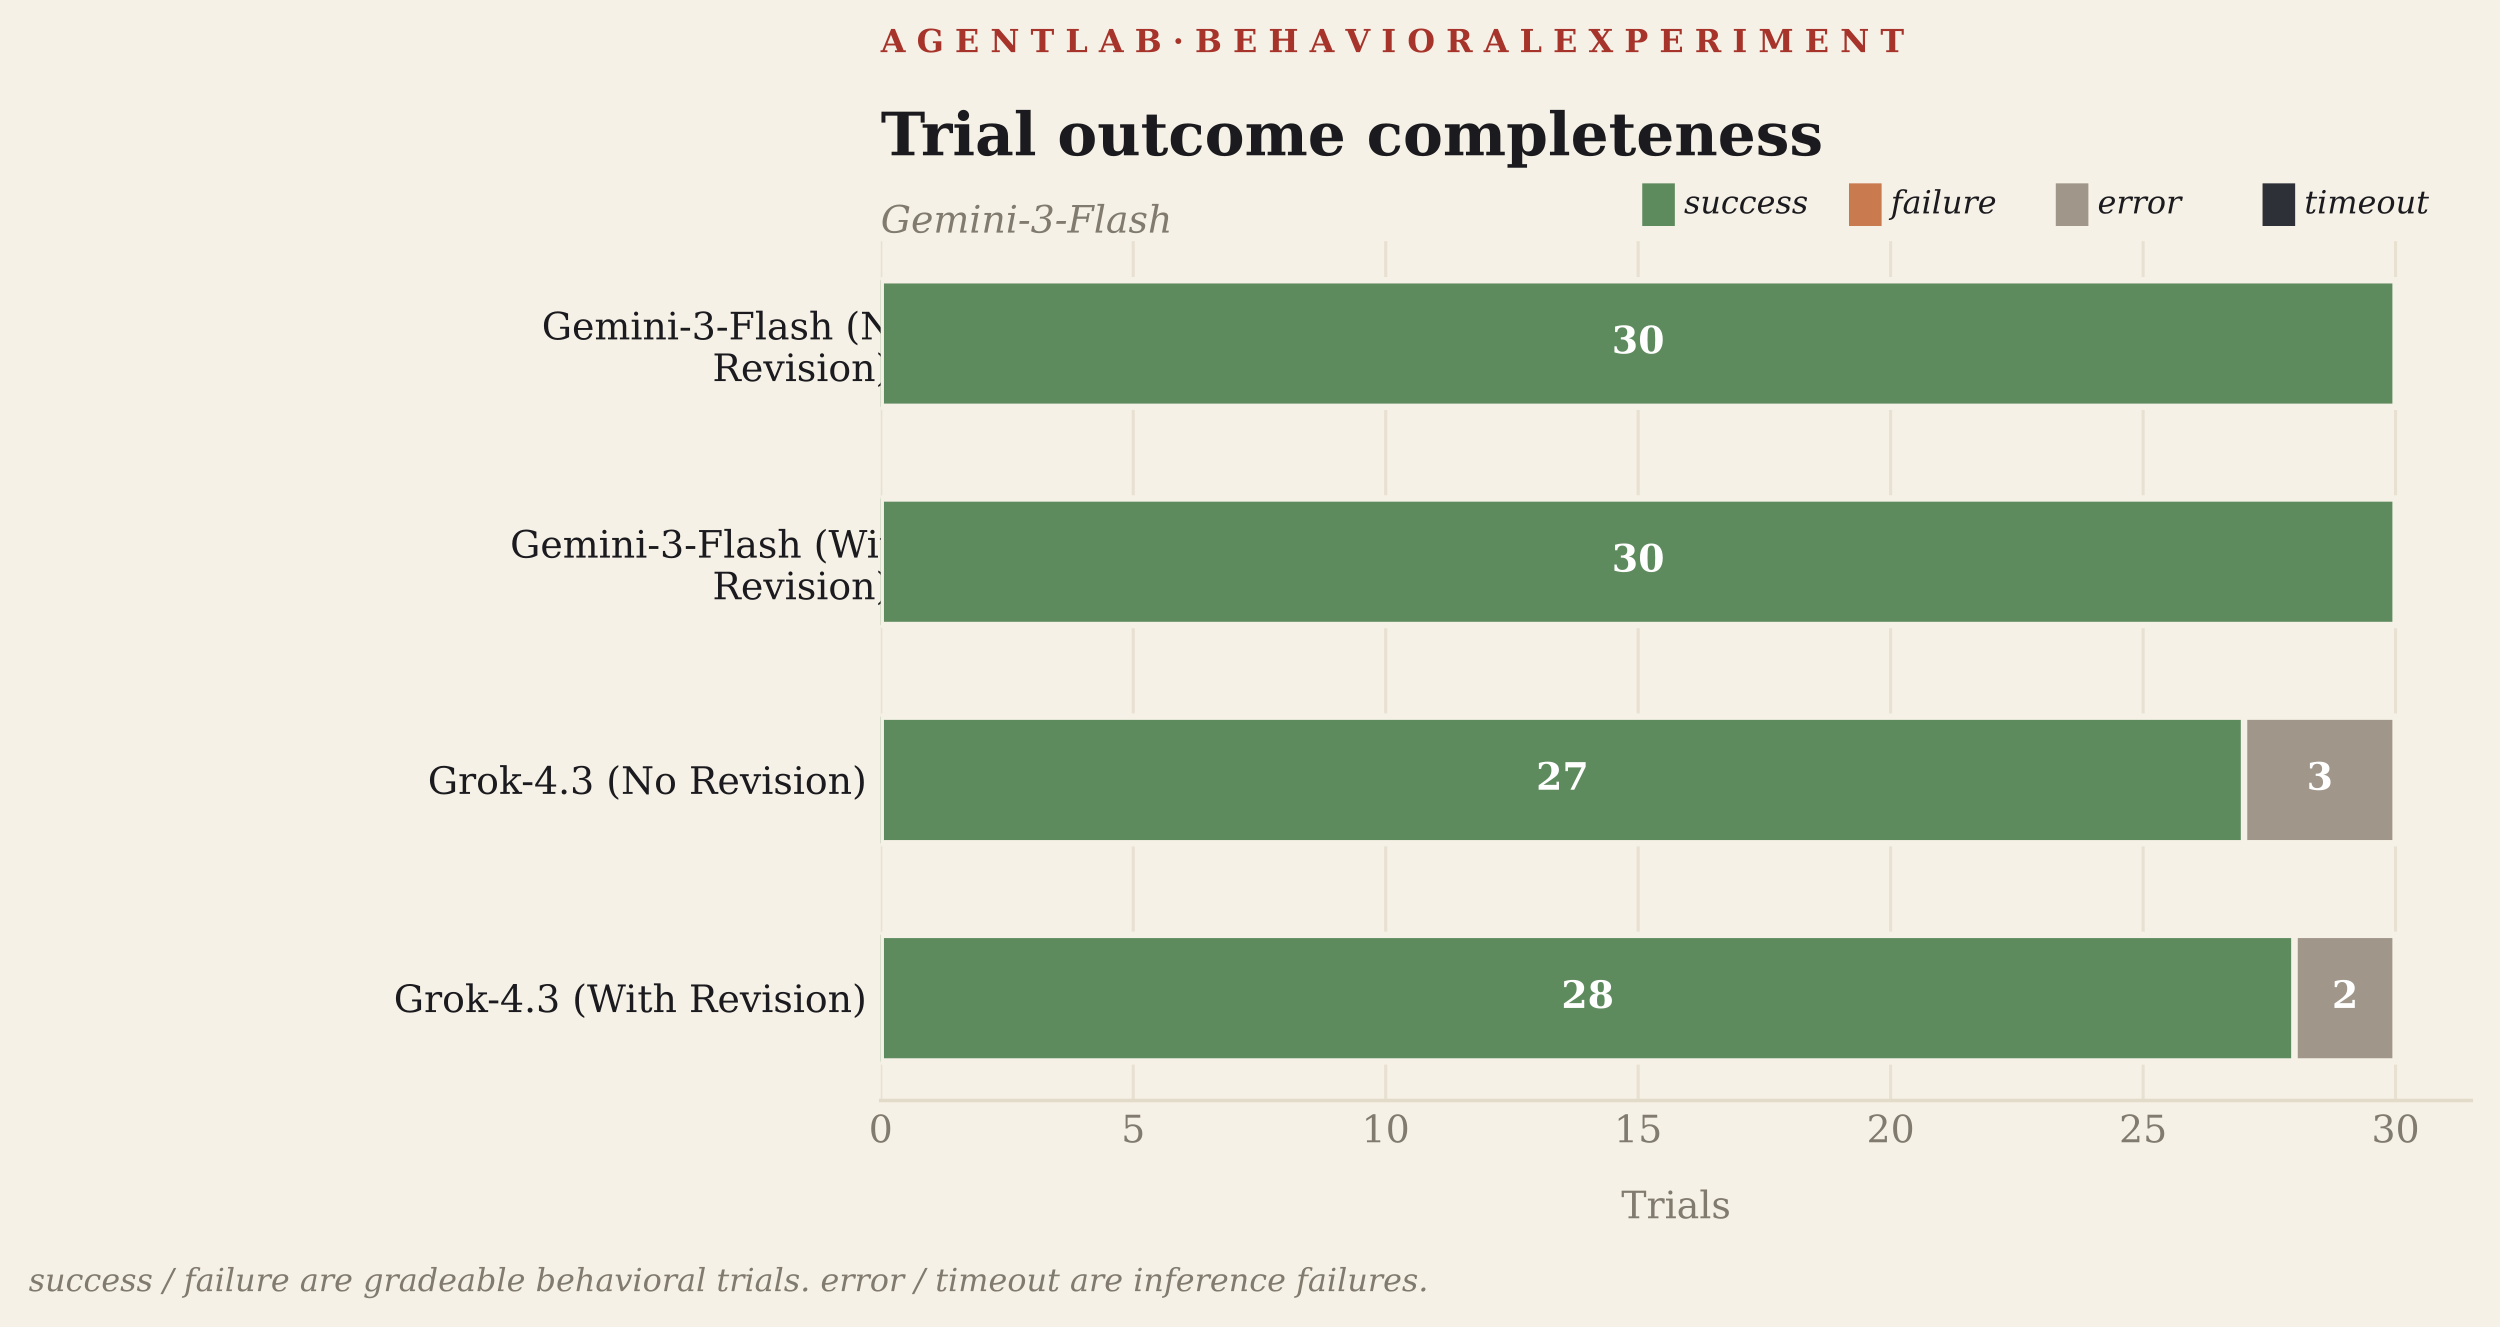
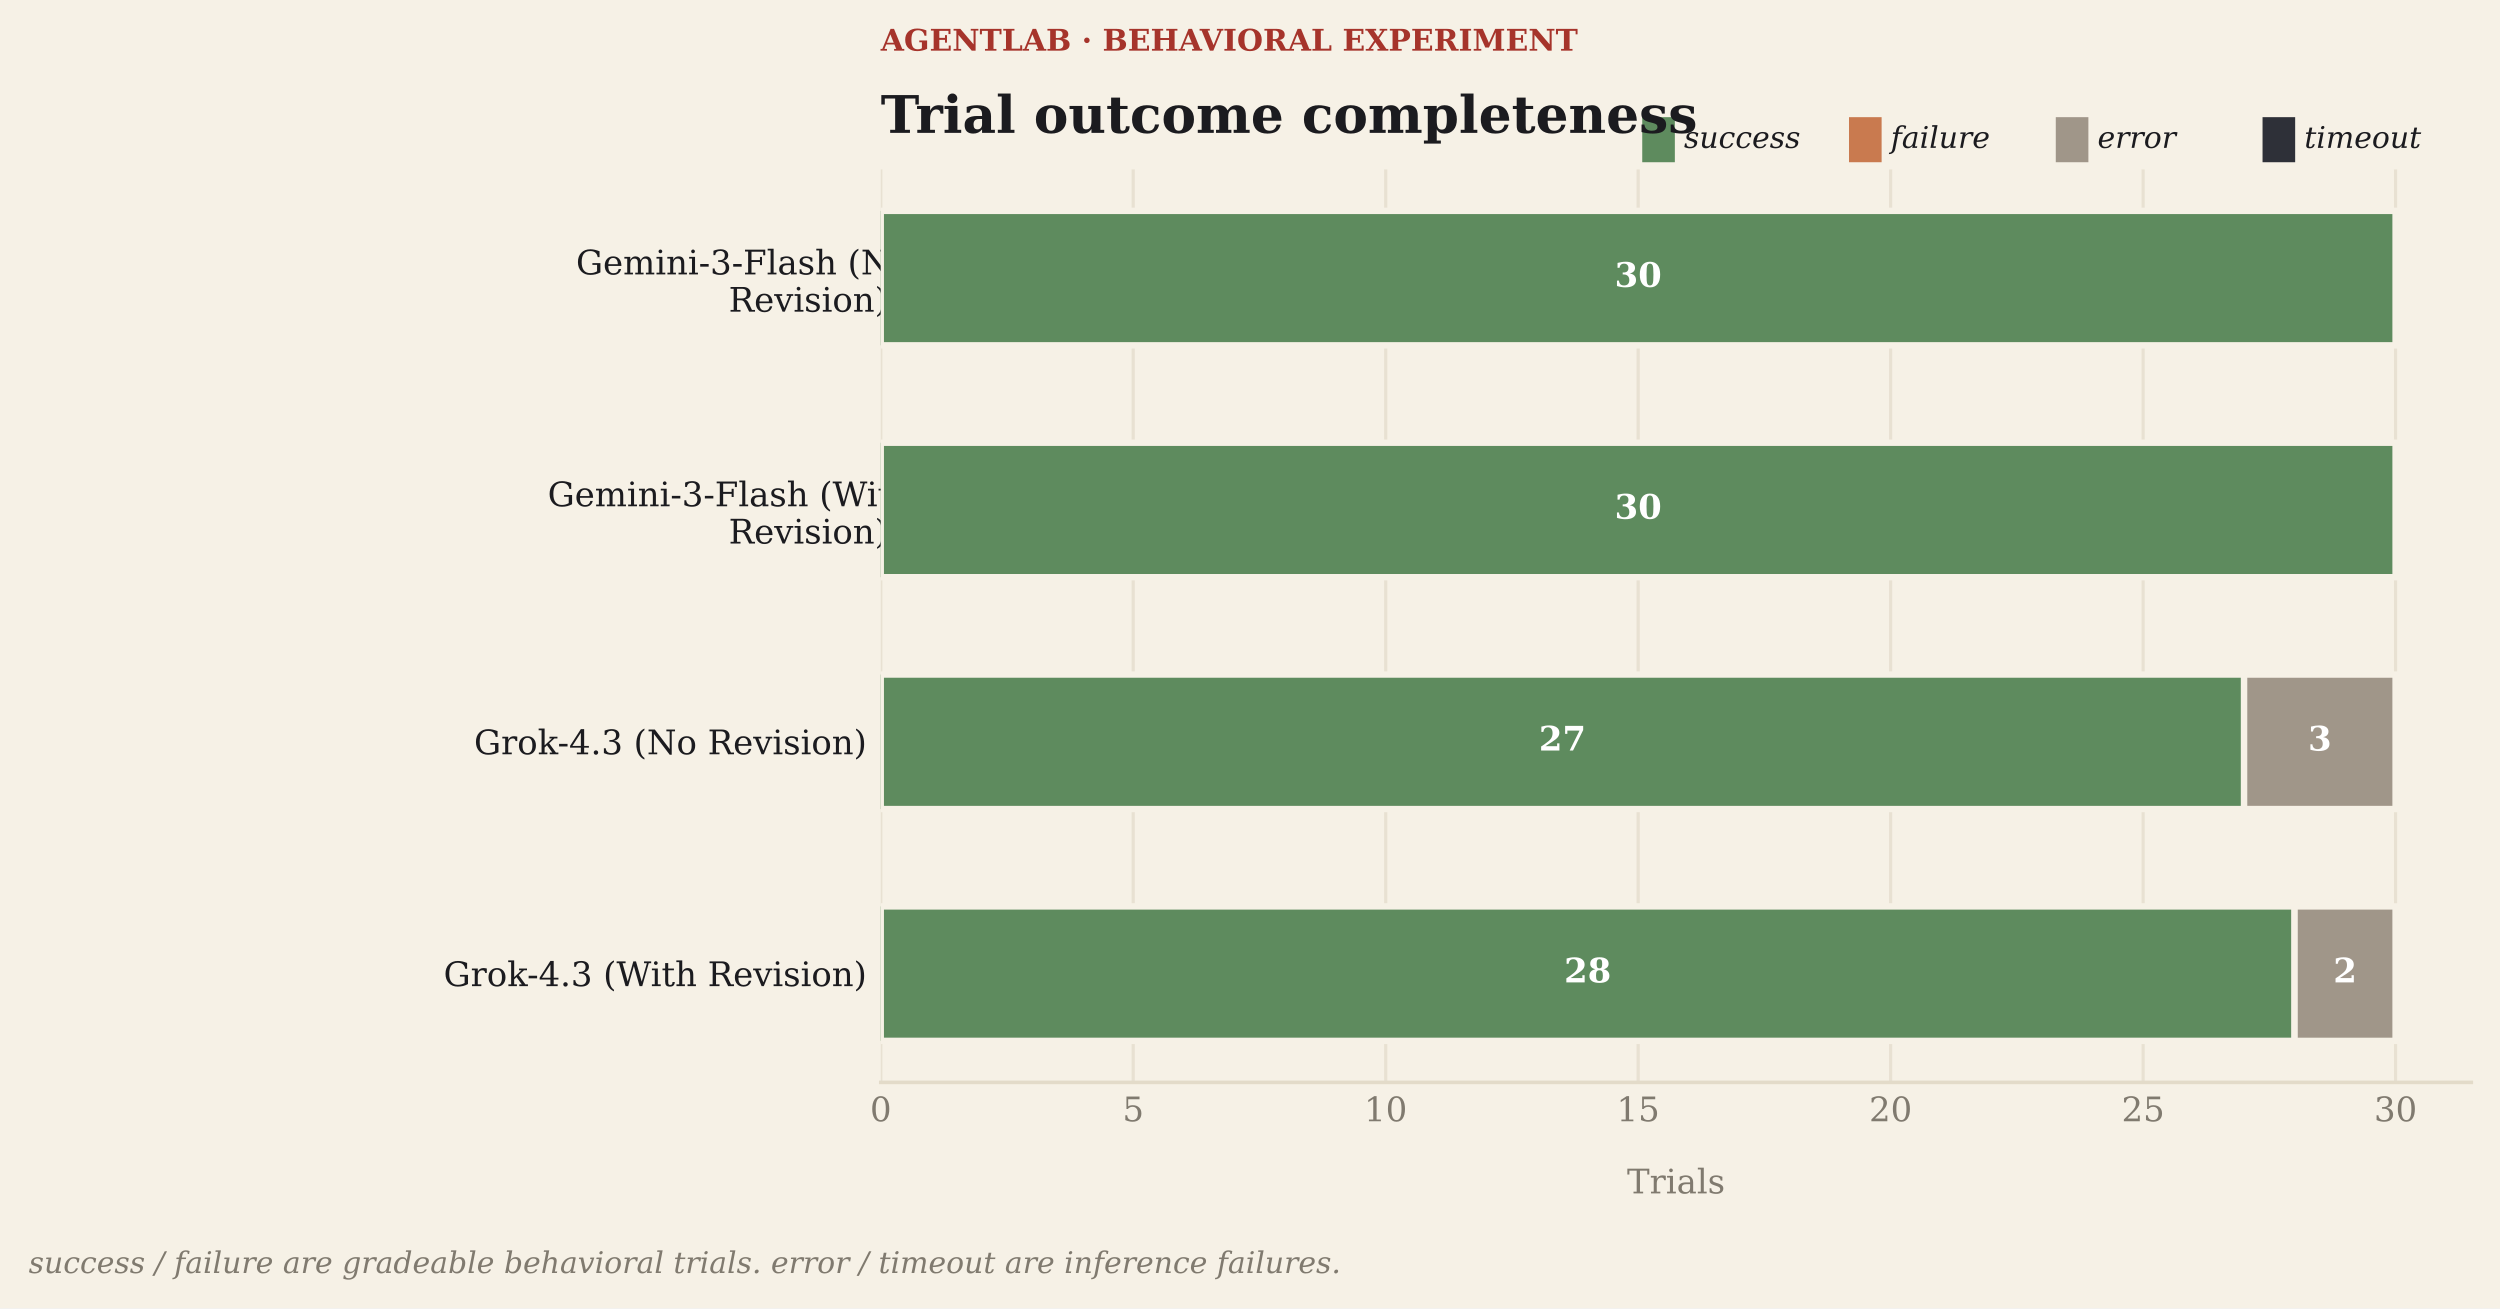
- <svg xmlns="http://www.w3.org/2000/svg" width="627.408pt" height="332.975pt" viewBox="0 0 627.408 332.975" version="1.1">
+ <svg xmlns="http://www.w3.org/2000/svg" width="627.408pt" height="328.32pt" viewBox="0 0 627.408 328.32" version="1.1">
  <defs>
    <style type="text/css">*{stroke-linejoin: round; stroke-linecap: butt}</style>
  </defs>
  <g id="figure_1">
    <g id="patch_1">
-       <path d="M 0 332.975  L 627.408 332.975  L 627.408 0  L 0 0  z " style="fill: #f6f1e6" />
+       <path d="M 0 328.32  L 627.408 328.32  L 627.408 0  L 0 0  z " style="fill: #f6f1e6" />
    </g>
    <g id="axes_1">
      <g id="patch_2">
-         <path d="M 221.04 276.185  L 620.208 276.185  L 620.208 60.53  L 221.04 60.53  z " style="fill: #f6f1e6" />
+         <path d="M 221.04 271.638  L 620.208 271.638  L 620.208 42.506  L 221.04 42.506  z " style="fill: #f6f1e6" />
      </g>
      <g id="patch_3">
-         <path d="M 412.641 56.217  L 419.826 56.217  L 419.826 46.513  L 412.641 46.513  z " style="fill: #5e8b5e; stroke: #5e8b5e; stroke-linejoin: miter" />
+         <path d="M 412.641 40.214  L 419.826 40.214  L 419.826 29.903  L 412.641 29.903  z " style="fill: #5e8b5e; stroke: #5e8b5e; stroke-linejoin: miter" />
      </g>
      <g id="patch_4">
-         <path d="M 464.532 56.217  L 471.718 56.217  L 471.718 46.513  L 464.532 46.513  z " style="fill: #c97a4f; stroke: #c97a4f; stroke-linejoin: miter" />
+         <path d="M 464.532 40.214  L 471.718 40.214  L 471.718 29.903  L 464.532 29.903  z " style="fill: #c97a4f; stroke: #c97a4f; stroke-linejoin: miter" />
      </g>
      <g id="patch_5">
-         <path d="M 516.424 56.217  L 523.609 56.217  L 523.609 46.513  L 516.424 46.513  z " style="fill: #a09689; stroke: #a09689; stroke-linejoin: miter" />
+         <path d="M 516.424 40.214  L 523.609 40.214  L 523.609 29.903  L 516.424 29.903  z " style="fill: #a09689; stroke: #a09689; stroke-linejoin: miter" />
      </g>
      <g id="patch_6">
-         <path d="M 568.316 56.217  L 575.501 56.217  L 575.501 46.513  L 568.316 46.513  z " style="fill: #2e3038; stroke: #2e3038; stroke-linejoin: miter" />
+         <path d="M 568.316 40.214  L 575.501 40.214  L 575.501 29.903  L 568.316 29.903  z " style="fill: #2e3038; stroke: #2e3038; stroke-linejoin: miter" />
      </g>
      <g id="matplotlib.axis_1">
        <g id="xtick_1">
          <g id="line2d_1">
-             <path d="M 221.04 276.185  L 221.04 60.53  " clip-path="url(#p4a5dd88687)" style="fill: none; stroke: #e3dbc9; stroke-opacity: 0.7; stroke-width: 0.8; stroke-linecap: square" />
+             <path d="M 221.04 271.638  L 221.04 42.506  " clip-path="url(#pffb8147fa2)" style="fill: none; stroke: #e3dbc9; stroke-opacity: 0.7; stroke-width: 0.8; stroke-linecap: square" />
          </g>
          <g id="text_1">
-             <text style="fill: #807a6f; font: 9.5px 'Charter', 'Georgia', 'DejaVu Serif'; text-anchor: middle" x="221.04" y="286.675" transform="rotate(-0 221.04 286.6745)">0</text>
+             <text style="fill: #807a6f; font: 8.5px 'Charter', 'Georgia', 'DejaVu Serif'; text-anchor: middle" x="221.04" y="281.393" transform="rotate(-0 221.04 281.3926)">0</text>
          </g>
        </g>
        <g id="xtick_2">
          <g id="line2d_2">
-             <path d="M 284.4 276.185  L 284.4 60.53  " clip-path="url(#p4a5dd88687)" style="fill: none; stroke: #e3dbc9; stroke-opacity: 0.7; stroke-width: 0.8; stroke-linecap: square" />
+             <path d="M 284.4 271.638  L 284.4 42.506  " clip-path="url(#pffb8147fa2)" style="fill: none; stroke: #e3dbc9; stroke-opacity: 0.7; stroke-width: 0.8; stroke-linecap: square" />
          </g>
          <g id="text_2">
-             <text style="fill: #807a6f; font: 9.5px 'Charter', 'Georgia', 'DejaVu Serif'; text-anchor: middle" x="284.4" y="286.675" transform="rotate(-0 284.4 286.6745)">5</text>
+             <text style="fill: #807a6f; font: 8.5px 'Charter', 'Georgia', 'DejaVu Serif'; text-anchor: middle" x="284.4" y="281.393" transform="rotate(-0 284.4 281.3926)">5</text>
          </g>
        </g>
        <g id="xtick_3">
          <g id="line2d_3">
-             <path d="M 347.76 276.185  L 347.76 60.53  " clip-path="url(#p4a5dd88687)" style="fill: none; stroke: #e3dbc9; stroke-opacity: 0.7; stroke-width: 0.8; stroke-linecap: square" />
+             <path d="M 347.76 271.638  L 347.76 42.506  " clip-path="url(#pffb8147fa2)" style="fill: none; stroke: #e3dbc9; stroke-opacity: 0.7; stroke-width: 0.8; stroke-linecap: square" />
          </g>
          <g id="text_3">
-             <text style="fill: #807a6f; font: 9.5px 'Charter', 'Georgia', 'DejaVu Serif'; text-anchor: middle" x="347.76" y="286.675" transform="rotate(-0 347.76 286.6745)">10</text>
+             <text style="fill: #807a6f; font: 8.5px 'Charter', 'Georgia', 'DejaVu Serif'; text-anchor: middle" x="347.76" y="281.393" transform="rotate(-0 347.76 281.3926)">10</text>
          </g>
        </g>
        <g id="xtick_4">
          <g id="line2d_4">
-             <path d="M 411.12 276.185  L 411.12 60.53  " clip-path="url(#p4a5dd88687)" style="fill: none; stroke: #e3dbc9; stroke-opacity: 0.7; stroke-width: 0.8; stroke-linecap: square" />
+             <path d="M 411.12 271.638  L 411.12 42.506  " clip-path="url(#pffb8147fa2)" style="fill: none; stroke: #e3dbc9; stroke-opacity: 0.7; stroke-width: 0.8; stroke-linecap: square" />
          </g>
          <g id="text_4">
-             <text style="fill: #807a6f; font: 9.5px 'Charter', 'Georgia', 'DejaVu Serif'; text-anchor: middle" x="411.12" y="286.675" transform="rotate(-0 411.12 286.6745)">15</text>
+             <text style="fill: #807a6f; font: 8.5px 'Charter', 'Georgia', 'DejaVu Serif'; text-anchor: middle" x="411.12" y="281.393" transform="rotate(-0 411.12 281.3926)">15</text>
          </g>
        </g>
        <g id="xtick_5">
          <g id="line2d_5">
-             <path d="M 474.48 276.185  L 474.48 60.53  " clip-path="url(#p4a5dd88687)" style="fill: none; stroke: #e3dbc9; stroke-opacity: 0.7; stroke-width: 0.8; stroke-linecap: square" />
+             <path d="M 474.48 271.638  L 474.48 42.506  " clip-path="url(#pffb8147fa2)" style="fill: none; stroke: #e3dbc9; stroke-opacity: 0.7; stroke-width: 0.8; stroke-linecap: square" />
          </g>
          <g id="text_5">
-             <text style="fill: #807a6f; font: 9.5px 'Charter', 'Georgia', 'DejaVu Serif'; text-anchor: middle" x="474.48" y="286.675" transform="rotate(-0 474.48 286.6745)">20</text>
+             <text style="fill: #807a6f; font: 8.5px 'Charter', 'Georgia', 'DejaVu Serif'; text-anchor: middle" x="474.48" y="281.393" transform="rotate(-0 474.48 281.3926)">20</text>
          </g>
        </g>
        <g id="xtick_6">
          <g id="line2d_6">
-             <path d="M 537.84 276.185  L 537.84 60.53  " clip-path="url(#p4a5dd88687)" style="fill: none; stroke: #e3dbc9; stroke-opacity: 0.7; stroke-width: 0.8; stroke-linecap: square" />
+             <path d="M 537.84 271.638  L 537.84 42.506  " clip-path="url(#pffb8147fa2)" style="fill: none; stroke: #e3dbc9; stroke-opacity: 0.7; stroke-width: 0.8; stroke-linecap: square" />
          </g>
          <g id="text_6">
-             <text style="fill: #807a6f; font: 9.5px 'Charter', 'Georgia', 'DejaVu Serif'; text-anchor: middle" x="537.84" y="286.675" transform="rotate(-0 537.84 286.6745)">25</text>
+             <text style="fill: #807a6f; font: 8.5px 'Charter', 'Georgia', 'DejaVu Serif'; text-anchor: middle" x="537.84" y="281.393" transform="rotate(-0 537.84 281.3926)">25</text>
          </g>
        </g>
        <g id="xtick_7">
          <g id="line2d_7">
-             <path d="M 601.2 276.185  L 601.2 60.53  " clip-path="url(#p4a5dd88687)" style="fill: none; stroke: #e3dbc9; stroke-opacity: 0.7; stroke-width: 0.8; stroke-linecap: square" />
+             <path d="M 601.2 271.638  L 601.2 42.506  " clip-path="url(#pffb8147fa2)" style="fill: none; stroke: #e3dbc9; stroke-opacity: 0.7; stroke-width: 0.8; stroke-linecap: square" />
          </g>
          <g id="text_7">
-             <text style="fill: #807a6f; font: 9.5px 'Charter', 'Georgia', 'DejaVu Serif'; text-anchor: middle" x="601.2" y="286.675" transform="rotate(-0 601.2 286.6745)">30</text>
+             <text style="fill: #807a6f; font: 8.5px 'Charter', 'Georgia', 'DejaVu Serif'; text-anchor: middle" x="601.2" y="281.393" transform="rotate(-0 601.2 281.3926)">30</text>
          </g>
        </g>
        <g id="text_8">
-           <text style="fill: #807a6f; font: 9.5px 'Charter', 'Georgia', 'DejaVu Serif'; text-anchor: middle" x="420.624" y="305.734" transform="rotate(-0 420.624 305.7337)">Trials</text>
+           <text style="fill: #807a6f; font: 8.5px 'Charter', 'Georgia', 'DejaVu Serif'; text-anchor: middle" x="420.624" y="299.498" transform="rotate(-0 420.624 299.4981)">Trials</text>
        </g>
      </g>
      <g id="matplotlib.axis_2">
        <g id="ytick_1">
          <g id="text_9">
-             <text style="fill: #1b1b1f; font: 9.5px 'Charter', 'Georgia', 'DejaVu Serif'" transform="translate(135.9706 85.17918)">Gemini-3-Flash (No</text>
-             <text style="fill: #1b1b1f; font: 9.5px 'Charter', 'Georgia', 'DejaVu Serif'" transform="translate(178.7934 95.63631)">Revision)</text>
+             <text style="fill: #1b1b1f; font: 8.5px 'Charter', 'Georgia', 'DejaVu Serif'" transform="translate(144.5569 68.86872)">Gemini-3-Flash (No</text>
+             <text style="fill: #1b1b1f; font: 8.5px 'Charter', 'Georgia', 'DejaVu Serif'" transform="translate(182.872 78.22509)">Revision)</text>
          </g>
        </g>
        <g id="ytick_2">
          <g id="text_10">
-             <text style="fill: #1b1b1f; font: 9.5px 'Charter', 'Georgia', 'DejaVu Serif'" transform="translate(128.0233 139.9416)">Gemini-3-Flash (With</text>
-             <text style="fill: #1b1b1f; font: 9.5px 'Charter', 'Georgia', 'DejaVu Serif'" transform="translate(178.7934 150.3987)">Revision)</text>
+             <text style="fill: #1b1b1f; font: 8.5px 'Charter', 'Georgia', 'DejaVu Serif'" transform="translate(137.4461 127.0538)">Gemini-3-Flash (With</text>
+             <text style="fill: #1b1b1f; font: 8.5px 'Charter', 'Georgia', 'DejaVu Serif'" transform="translate(182.872 136.4102)">Revision)</text>
          </g>
        </g>
        <g id="ytick_3">
          <g id="text_11">
-             <text style="fill: #1b1b1f; font: 9.5px 'Charter', 'Georgia', 'DejaVu Serif'; text-anchor: end" x="217.54" y="199.234" transform="rotate(-0 217.54 199.2336)">Grok-4.3 (No Revision)</text>
+             <text style="fill: #1b1b1f; font: 8.5px 'Charter', 'Georgia', 'DejaVu Serif'; text-anchor: end" x="217.54" y="189.292" transform="rotate(-0 217.54 189.2916)">Grok-4.3 (No Revision)</text>
          </g>
        </g>
        <g id="ytick_4">
          <g id="text_12">
-             <text style="fill: #1b1b1f; font: 9.5px 'Charter', 'Georgia', 'DejaVu Serif'; text-anchor: end" x="217.54" y="253.996" transform="rotate(-0 217.54 253.996)">Grok-4.3 (With Revision)</text>
+             <text style="fill: #1b1b1f; font: 8.5px 'Charter', 'Georgia', 'DejaVu Serif'; text-anchor: end" x="217.54" y="247.477" transform="rotate(-0 217.54 247.4767)">Grok-4.3 (With Revision)</text>
          </g>
        </g>
      </g>
      <g id="patch_7">
-         <path d="M 221.04 276.185  L 620.208 276.185  " style="fill: none; stroke: #e3dbc9; stroke-width: 0.9; stroke-linejoin: miter; stroke-linecap: square" />
+         <path d="M 221.04 271.638  L 620.208 271.638  " style="fill: none; stroke: #e3dbc9; stroke-width: 0.9; stroke-linejoin: miter; stroke-linecap: square" />
      </g>
      <g id="patch_8">
-         <path d="M 221.04 70.333  L 601.2 70.333  L 601.2 102.095  L 221.04 102.095  z " clip-path="url(#p4a5dd88687)" style="fill: #5e8b5e; stroke: #f6f1e6; stroke-width: 1.6; stroke-linejoin: miter" />
+         <path d="M 221.04 52.921  L 601.2 52.921  L 601.2 86.668  L 221.04 86.668  z " clip-path="url(#pffb8147fa2)" style="fill: #5e8b5e; stroke: #f6f1e6; stroke-width: 1.6; stroke-linejoin: miter" />
      </g>
      <g id="text_13">
-         <text style="fill: #ffffff; font: 700 9.5px 'Charter', 'Iowan Old Style', 'Hoefler Text', 'Georgia', 'DejaVu Serif'; text-anchor: middle" x="411.12" y="88.674" transform="rotate(-0 411.12 88.67414)">30</text>
+         <text style="fill: #ffffff; font: 700 8.5px 'Charter', 'Iowan Old Style', 'Hoefler Text', 'Georgia', 'DejaVu Serif'; text-anchor: middle" x="411.12" y="71.996" transform="rotate(-0 411.12 71.99579)">30</text>
      </g>
      <g id="patch_9">
-         <path d="M 221.04 125.095  L 601.2 125.095  L 601.2 156.857  L 221.04 156.857  z " clip-path="url(#p4a5dd88687)" style="fill: #5e8b5e; stroke: #f6f1e6; stroke-width: 1.6; stroke-linejoin: miter" />
+         <path d="M 221.04 111.106  L 601.2 111.106  L 601.2 144.853  L 221.04 144.853  z " clip-path="url(#pffb8147fa2)" style="fill: #5e8b5e; stroke: #f6f1e6; stroke-width: 1.6; stroke-linejoin: miter" />
      </g>
      <g id="text_14">
-         <text style="fill: #ffffff; font: 700 9.5px 'Charter', 'Iowan Old Style', 'Hoefler Text', 'Georgia', 'DejaVu Serif'; text-anchor: middle" x="411.12" y="143.437" transform="rotate(-0 411.12 143.4366)">30</text>
+         <text style="fill: #ffffff; font: 700 8.5px 'Charter', 'Iowan Old Style', 'Hoefler Text', 'Georgia', 'DejaVu Serif'; text-anchor: middle" x="411.12" y="130.181" transform="rotate(-0 411.12 130.1809)">30</text>
      </g>
      <g id="patch_10">
-         <path d="M 221.04 179.858  L 563.184 179.858  L 563.184 211.62  L 221.04 211.62  z " clip-path="url(#p4a5dd88687)" style="fill: #5e8b5e; stroke: #f6f1e6; stroke-width: 1.6; stroke-linejoin: miter" />
+         <path d="M 221.04 169.291  L 563.184 169.291  L 563.184 203.038  L 221.04 203.038  z " clip-path="url(#pffb8147fa2)" style="fill: #5e8b5e; stroke: #f6f1e6; stroke-width: 1.6; stroke-linejoin: miter" />
      </g>
      <g id="text_15">
-         <text style="fill: #ffffff; font: 700 9.5px 'Charter', 'Iowan Old Style', 'Hoefler Text', 'Georgia', 'DejaVu Serif'; text-anchor: middle" x="392.112" y="198.199" transform="rotate(-0 392.112 198.199)">27</text>
+         <text style="fill: #ffffff; font: 700 8.5px 'Charter', 'Iowan Old Style', 'Hoefler Text', 'Georgia', 'DejaVu Serif'; text-anchor: middle" x="392.112" y="188.366" transform="rotate(-0 392.112 188.3659)">27</text>
      </g>
      <g id="patch_11">
-         <path d="M 221.04 234.62  L 575.856 234.62  L 575.856 266.382  L 221.04 266.382  z " clip-path="url(#p4a5dd88687)" style="fill: #5e8b5e; stroke: #f6f1e6; stroke-width: 1.6; stroke-linejoin: miter" />
+         <path d="M 221.04 227.476  L 575.856 227.476  L 575.856 261.223  L 221.04 261.223  z " clip-path="url(#pffb8147fa2)" style="fill: #5e8b5e; stroke: #f6f1e6; stroke-width: 1.6; stroke-linejoin: miter" />
      </g>
      <g id="text_16">
-         <text style="fill: #ffffff; font: 700 9.5px 'Charter', 'Iowan Old Style', 'Hoefler Text', 'Georgia', 'DejaVu Serif'; text-anchor: middle" x="398.448" y="252.961" transform="rotate(-0 398.448 252.9614)">28</text>
+         <text style="fill: #ffffff; font: 700 8.5px 'Charter', 'Iowan Old Style', 'Hoefler Text', 'Georgia', 'DejaVu Serif'; text-anchor: middle" x="398.448" y="246.551" transform="rotate(-0 398.448 246.551)">28</text>
      </g>
      <g id="patch_12">
-         <path d="M 563.184 179.858  L 601.2 179.858  L 601.2 211.62  L 563.184 211.62  z " clip-path="url(#p4a5dd88687)" style="fill: #a09689; stroke: #f6f1e6; stroke-width: 1.6; stroke-linejoin: miter" />
+         <path d="M 563.184 169.291  L 601.2 169.291  L 601.2 203.038  L 563.184 203.038  z " clip-path="url(#pffb8147fa2)" style="fill: #a09689; stroke: #f6f1e6; stroke-width: 1.6; stroke-linejoin: miter" />
      </g>
      <g id="text_17">
-         <text style="fill: #ffffff; font: 700 9.5px 'Charter', 'Iowan Old Style', 'Hoefler Text', 'Georgia', 'DejaVu Serif'; text-anchor: middle" x="582.192" y="198.199" transform="rotate(-0 582.192 198.199)">3</text>
+         <text style="fill: #ffffff; font: 700 8.5px 'Charter', 'Iowan Old Style', 'Hoefler Text', 'Georgia', 'DejaVu Serif'; text-anchor: middle" x="582.192" y="188.366" transform="rotate(-0 582.192 188.3659)">3</text>
      </g>
      <g id="patch_13">
-         <path d="M 575.856 234.62  L 601.2 234.62  L 601.2 266.382  L 575.856 266.382  z " clip-path="url(#p4a5dd88687)" style="fill: #a09689; stroke: #f6f1e6; stroke-width: 1.6; stroke-linejoin: miter" />
+         <path d="M 575.856 227.476  L 601.2 227.476  L 601.2 261.223  L 575.856 261.223  z " clip-path="url(#pffb8147fa2)" style="fill: #a09689; stroke: #f6f1e6; stroke-width: 1.6; stroke-linejoin: miter" />
      </g>
      <g id="text_18">
-         <text style="fill: #ffffff; font: 700 9.5px 'Charter', 'Iowan Old Style', 'Hoefler Text', 'Georgia', 'DejaVu Serif'; text-anchor: middle" x="588.528" y="252.961" transform="rotate(-0 588.528 252.9614)">2</text>
+         <text style="fill: #ffffff; font: 700 8.5px 'Charter', 'Iowan Old Style', 'Hoefler Text', 'Georgia', 'DejaVu Serif'; text-anchor: middle" x="588.528" y="246.551" transform="rotate(-0 588.528 246.551)">2</text>
      </g>
      <g id="text_19">
-         <text style="fill: #1b1b1f; font: italic 8px 'Charter', 'Georgia', 'DejaVu Serif'; text-anchor: start" x="422.62" y="53.545" transform="rotate(-0 422.6198 53.54461)">success</text>
+         <text style="fill: #1b1b1f; font: italic 7.5px 'Charter', 'Georgia', 'DejaVu Serif'; text-anchor: start" x="422.62" y="37.116" transform="rotate(-0 422.6198 37.11576)">success</text>
      </g>
      <g id="text_20">
-         <text style="fill: #1b1b1f; font: italic 8px 'Charter', 'Georgia', 'DejaVu Serif'; text-anchor: start" x="474.512" y="53.545" transform="rotate(-0 474.5117 53.54461)">failure</text>
+         <text style="fill: #1b1b1f; font: italic 7.5px 'Charter', 'Georgia', 'DejaVu Serif'; text-anchor: start" x="474.512" y="37.116" transform="rotate(-0 474.5117 37.11576)">failure</text>
      </g>
      <g id="text_21">
-         <text style="fill: #1b1b1f; font: italic 8px 'Charter', 'Georgia', 'DejaVu Serif'; text-anchor: start" x="526.404" y="53.545" transform="rotate(-0 526.4035 53.54461)">error</text>
+         <text style="fill: #1b1b1f; font: italic 7.5px 'Charter', 'Georgia', 'DejaVu Serif'; text-anchor: start" x="526.404" y="37.116" transform="rotate(-0 526.4035 37.11576)">error</text>
      </g>
      <g id="text_22">
-         <text style="fill: #1b1b1f; font: italic 8px 'Charter', 'Georgia', 'DejaVu Serif'; text-anchor: start" x="578.295" y="53.545" transform="rotate(-0 578.2954 53.54461)">timeout</text>
+         <text style="fill: #1b1b1f; font: italic 7.5px 'Charter', 'Georgia', 'DejaVu Serif'; text-anchor: start" x="578.295" y="37.116" transform="rotate(-0 578.2954 37.11576)">timeout</text>
      </g>
      <g id="text_23">
-         <text style="fill: #a6342b; font: 700 8px 'Charter', 'Iowan Old Style', 'Hoefler Text', 'Georgia', 'DejaVu Serif'; text-anchor: start" x="221.04" y="13.086" transform="rotate(-0 221.04 13.08625)">A  G  E  N  T  L  A  B     ·     B  E  H  A  V  I  O  R  A  L     E  X  P  E  R  I  M  E  N  T</text>
+         <text style="fill: #a6342b; font: 700 7.5px 'Charter', 'Iowan Old Style', 'Hoefler Text', 'Georgia', 'DejaVu Serif'; text-anchor: start" x="221.04" y="12.718" transform="rotate(-0 221.04 12.71836)">AGENTLAB · BEHAVIORAL EXPERIMENT</text>
      </g>
      <g id="text_24">
-         <text style="fill: #1b1b1f; font: 700 15px 'Charter', 'Iowan Old Style', 'Hoefler Text', 'Georgia', 'DejaVu Serif'; text-anchor: start" x="221.04" y="38.965" transform="rotate(-0 221.04 38.96478)">Trial outcome completeness</text>
-       </g>
-       <g id="text_25">
-         <text style="fill: #807a6f; font: italic 9.5px 'Charter', 'Iowan Old Style', 'Hoefler Text', 'Georgia', 'DejaVu Serif'; text-anchor: start" x="221.04" y="58.374" transform="rotate(-0 221.04 58.37367)">Gemini-3-Flash</text>
+         <text style="fill: #1b1b1f; font: 700 13px 'Charter', 'Iowan Old Style', 'Hoefler Text', 'Georgia', 'DejaVu Serif'; text-anchor: start" x="221.04" y="33.34" transform="rotate(-0 221.04 33.34031)">Trial outcome completeness</text>
      </g>
    </g>
-     <g id="text_26">
-       <text style="fill: #807a6f; font: italic 8px 'Charter', 'Georgia', 'DejaVu Serif'; text-anchor: start" x="7.2" y="324.033" transform="rotate(-0 7.2 324.0329)">success / failure are gradeable behavioral trials.  error / timeout are inference failures.</text>
+     <g id="text_25">
+       <text style="fill: #807a6f; font: italic 7.5px 'Charter', 'Georgia', 'DejaVu Serif'; text-anchor: start" x="7.2" y="319.487" transform="rotate(-0 7.2 319.4867)">success / failure are gradeable behavioral trials.  error / timeout are inference failures.</text>
    </g>
  </g>
  <defs>
-     <clipPath id="p4a5dd88687">
-       <rect x="221.04" y="60.53" width="399.168" height="215.654" />
+     <clipPath id="pffb8147fa2">
+       <rect x="221.04" y="42.506" width="399.168" height="229.133" />
    </clipPath>
  </defs>
</svg>
